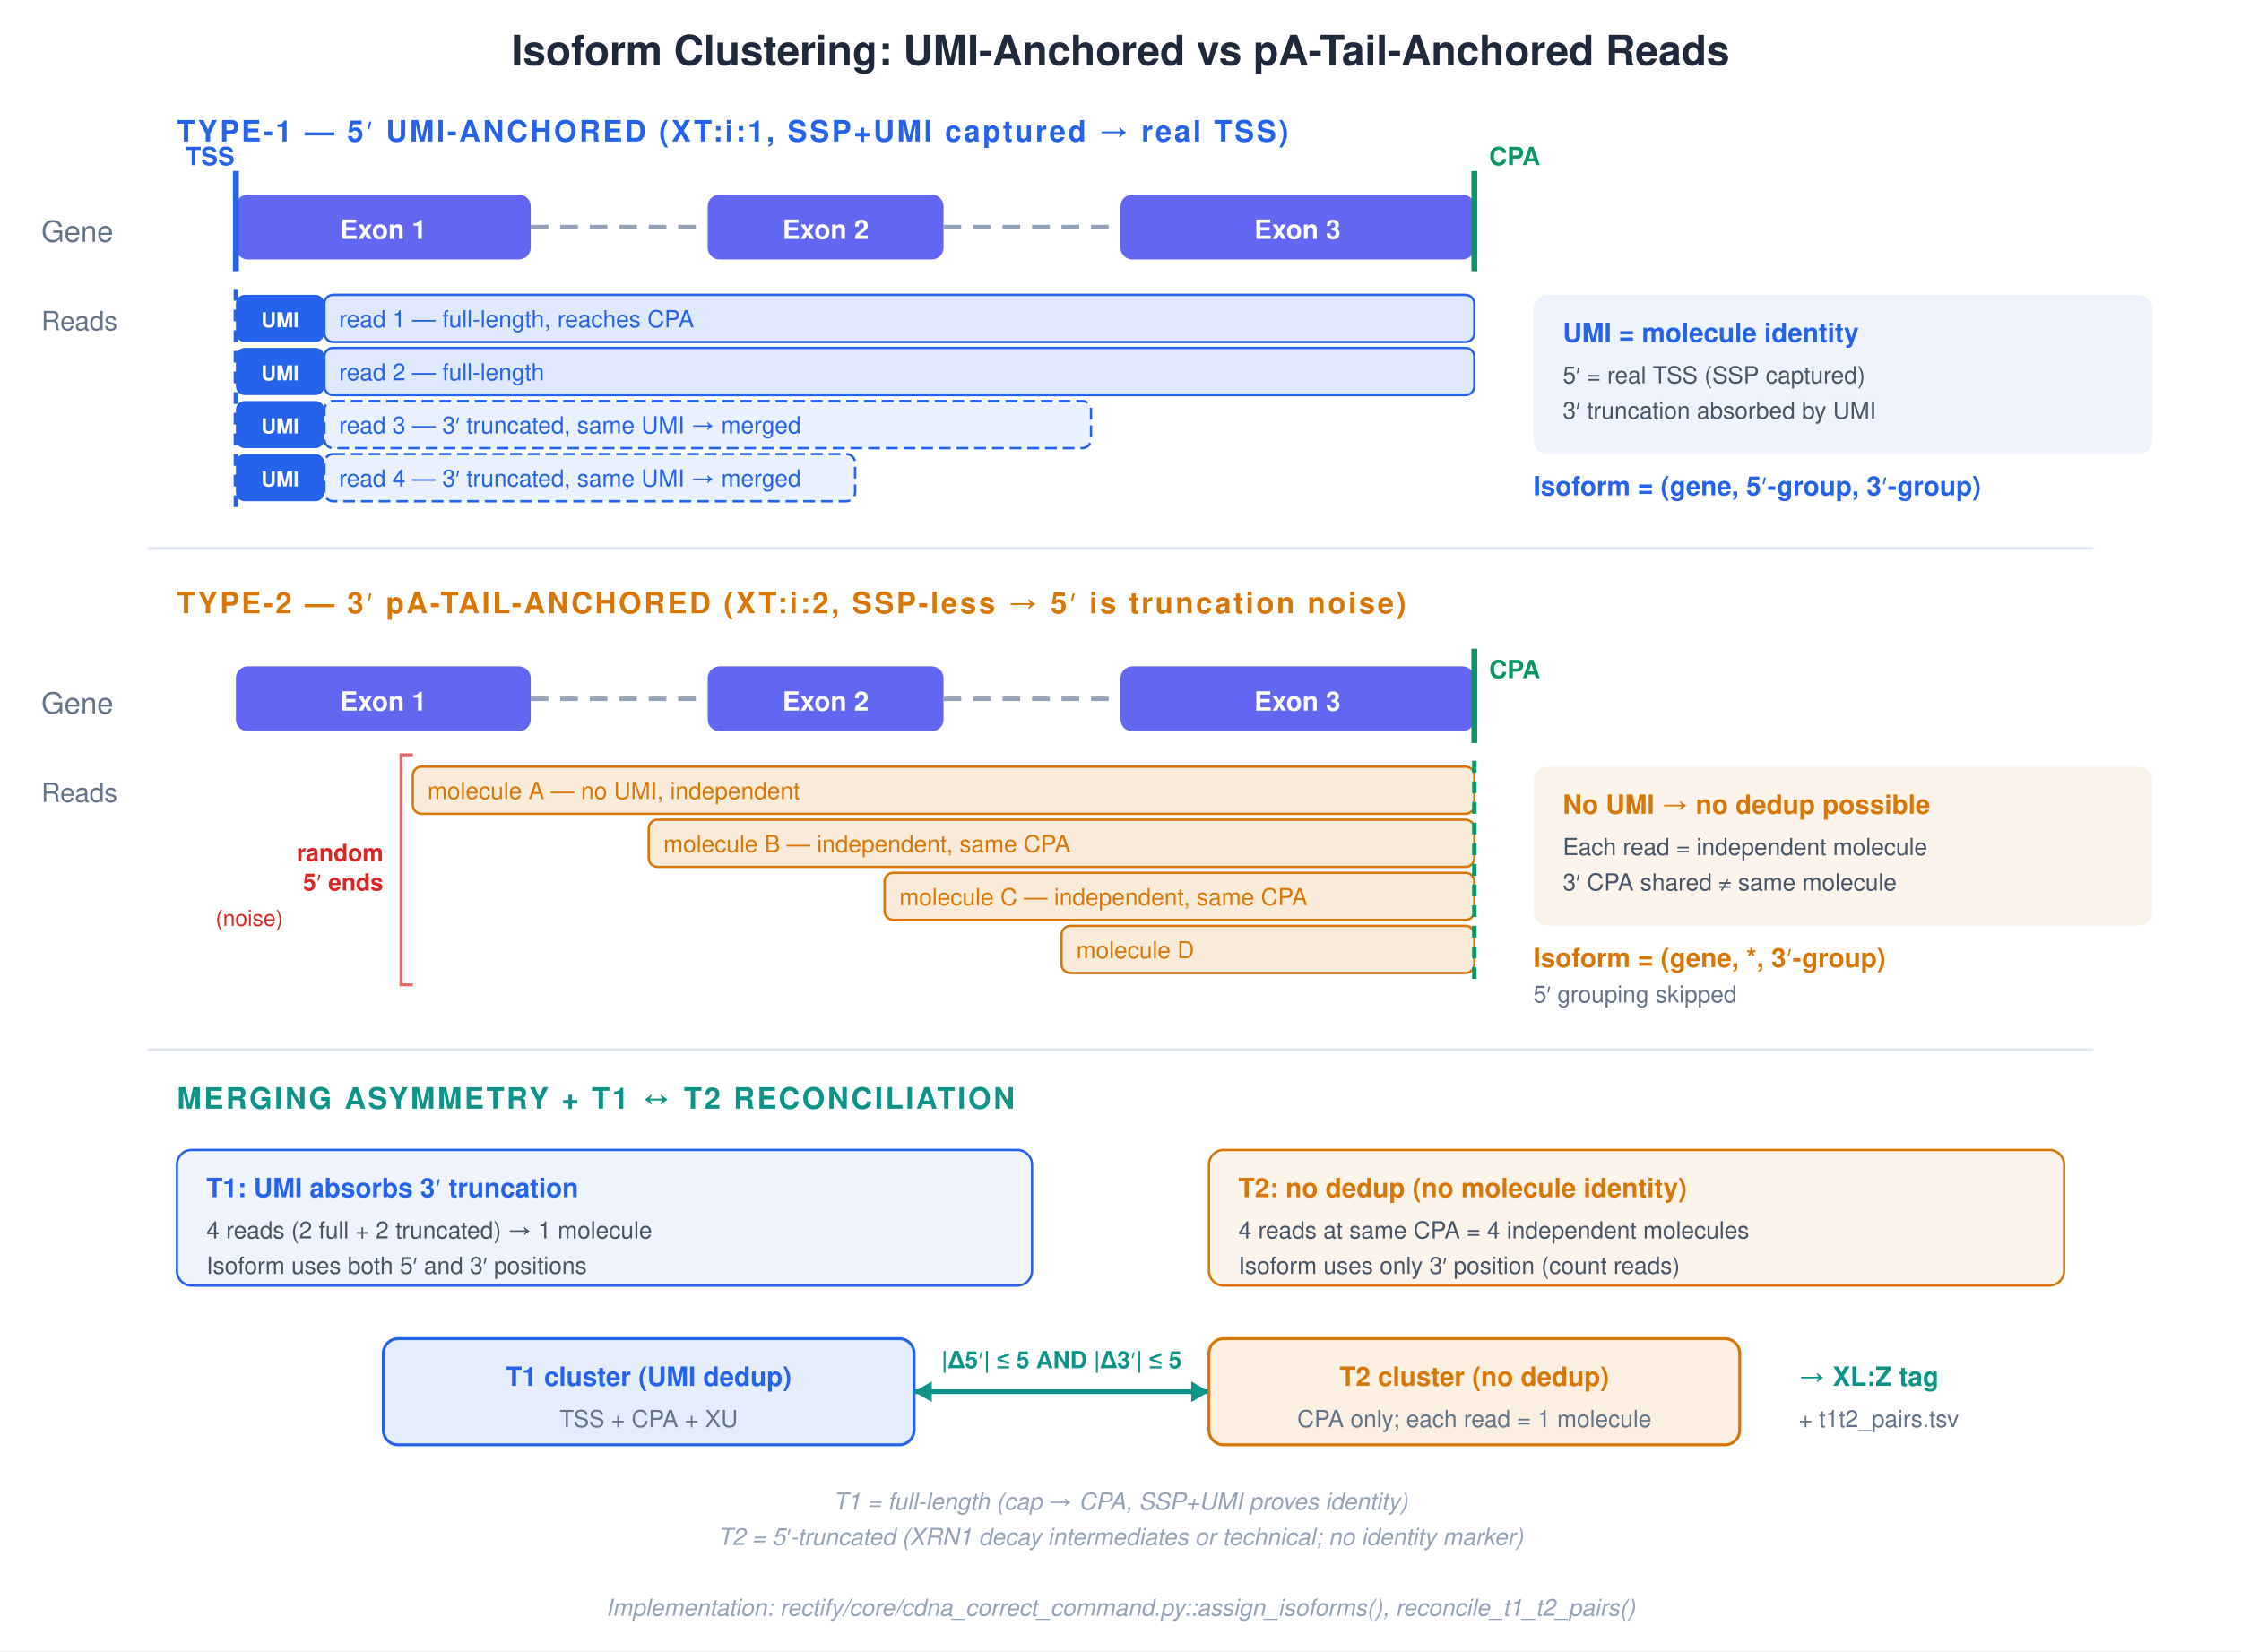
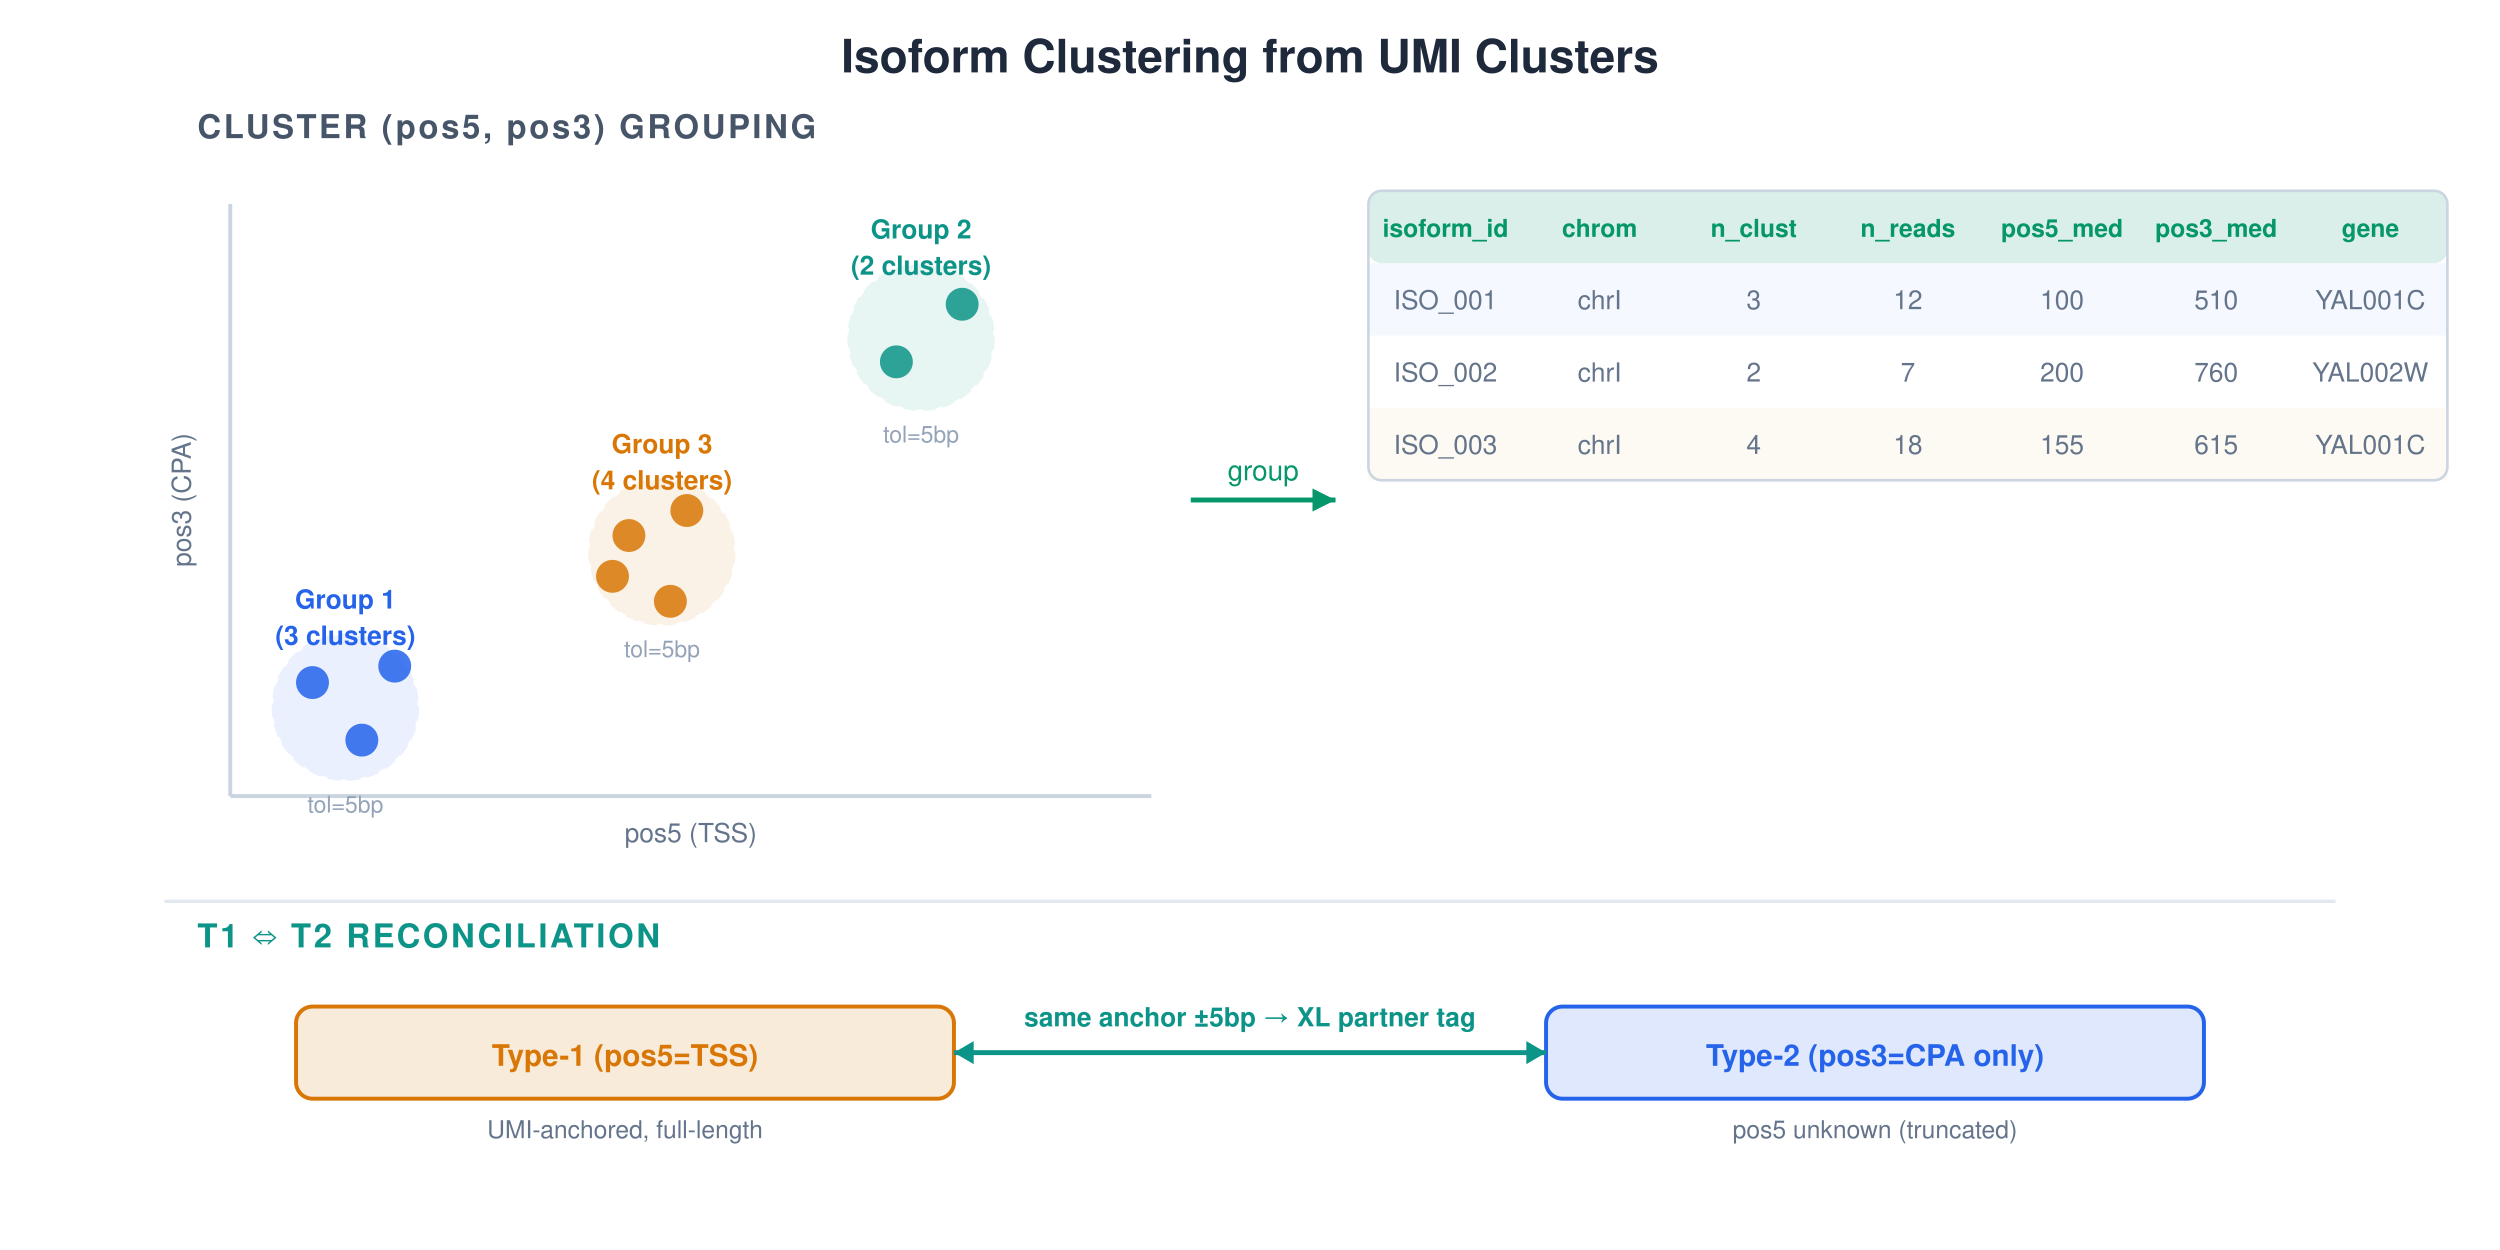
- <svg xmlns="http://www.w3.org/2000/svg" width="760" height="560" viewBox="0 0 760 560">
-   <rect fill="#ffffff" width="760" height="560" />
+ <svg xmlns="http://www.w3.org/2000/svg" width="760" height="380" viewBox="0 0 760 380">
+   <rect fill="#ffffff" width="760" height="380" />
  <g font-family="Helvetica Neue, Helvetica, Arial, sans-serif">
-     <text fill="#1e293b" font-size="14" font-weight="bold" text-anchor="middle" x="380" y="22">Isoform Clustering: UMI-Anchored vs pA-Tail-Anchored Reads</text>
-     <text fill="#2563eb" font-size="10" font-weight="bold" letter-spacing="0.8" x="60" y="48">TYPE-1 — 5′ UMI-ANCHORED  (XT:i:1, SSP+UMI captured → real TSS)</text>
-     <text fill="#64748b" font-size="10" x="14" y="82">Gene</text>
-     <rect x="80" y="66" width="100" height="22" rx="4" fill="#6366f1" />
-     <text fill="#ffffff" font-size="9" font-weight="600" text-anchor="middle" x="130" y="81">Exon 1</text>
-     <line x1="180" y1="77" x2="240" y2="77" stroke="#94a3b8" stroke-width="1.5" stroke-dasharray="6,4" />
-     <rect x="240" y="66" width="80" height="22" rx="4" fill="#6366f1" />
-     <text fill="#ffffff" font-size="9" font-weight="600" text-anchor="middle" x="280" y="81">Exon 2</text>
-     <line x1="320" y1="77" x2="380" y2="77" stroke="#94a3b8" stroke-width="1.5" stroke-dasharray="6,4" />
-     <rect x="380" y="66" width="120" height="22" rx="4" fill="#6366f1" />
-     <text fill="#ffffff" font-size="9" font-weight="600" text-anchor="middle" x="440" y="81">Exon 3</text>
-     <line stroke="#2563eb" stroke-width="2" x1="80" x2="80" y1="58" y2="92" />
-     <text fill="#2563eb" font-size="8.5" font-weight="600" x="63" y="56">TSS</text>
-     <line stroke="#059669" stroke-width="2" x1="500" x2="500" y1="58" y2="92" />
-     <text fill="#059669" font-size="8.5" font-weight="600" x="505" y="56">CPA</text>
-     <text fill="#64748b" font-size="9" x="14" y="112">Reads</text>
-     <rect x="80" y="100" width="30" height="16" rx="3" fill="#2563eb" />
-     <text fill="#ffffff" font-size="7" font-weight="600" text-anchor="middle" x="95" y="111">UMI</text>
-     <rect x="110" y="100" width="390" height="16" rx="3" fill="#2563eb" opacity="0.15" />
-     <rect x="110" y="100" width="390" height="16" rx="3" fill="none" stroke="#2563eb" stroke-width="0.8" />
-     <text fill="#2563eb" font-size="8" x="115" y="111">read 1 — full-length, reaches CPA</text>
-     <rect x="80" y="118" width="30" height="16" rx="3" fill="#2563eb" />
-     <text fill="#ffffff" font-size="7" font-weight="600" text-anchor="middle" x="95" y="129">UMI</text>
-     <rect x="110" y="118" width="390" height="16" rx="3" fill="#2563eb" opacity="0.15" />
-     <rect x="110" y="118" width="390" height="16" rx="3" fill="none" stroke="#2563eb" stroke-width="0.8" />
-     <text fill="#2563eb" font-size="8" x="115" y="129">read 2 — full-length</text>
-     <rect x="80" y="136" width="30" height="16" rx="3" fill="#2563eb" />
-     <text fill="#ffffff" font-size="7" font-weight="600" text-anchor="middle" x="95" y="147">UMI</text>
-     <rect x="110" y="136" width="260" height="16" rx="3" fill="#2563eb" opacity="0.10" />
-     <rect x="110" y="136" width="260" height="16" rx="3" fill="none" stroke="#2563eb" stroke-width="0.8" stroke-dasharray="4,2" />
-     <text fill="#2563eb" font-size="8" x="115" y="147">read 3 — 3′ truncated, same UMI → merged</text>
-     <rect x="80" y="154" width="30" height="16" rx="3" fill="#2563eb" />
-     <text fill="#ffffff" font-size="7" font-weight="600" text-anchor="middle" x="95" y="165">UMI</text>
-     <rect x="110" y="154" width="180" height="16" rx="3" fill="#2563eb" opacity="0.10" />
-     <rect x="110" y="154" width="180" height="16" rx="3" fill="none" stroke="#2563eb" stroke-width="0.8" stroke-dasharray="4,2" />
-     <text fill="#2563eb" font-size="8" x="115" y="165">read 4 — 3′ truncated, same UMI → merged</text>
-     <line stroke="#2563eb" stroke-width="1.5" stroke-dasharray="4,3" x1="80" x2="80" y1="98" y2="174" />
-     <rect x="520" y="100" width="210" height="54" rx="5" fill="#2563eb" opacity="0.08" />
-     <text fill="#2563eb" font-size="9" font-weight="600" x="530" y="116">UMI = molecule identity</text>
-     <text fill="#475569" font-size="8" x="530" y="130">5′ = real TSS (SSP captured)</text>
-     <text fill="#475569" font-size="8" x="530" y="142">3′ truncation absorbed by UMI</text>
-     <text fill="#2563eb" font-size="9" font-weight="600" x="520" y="168">Isoform = (gene, 5′-group, 3′-group)</text>
-     <line stroke="#e2e8f0" stroke-width="1" x1="50" x2="710" y1="186" y2="186" />
-     <text fill="#d97706" font-size="10" font-weight="bold" letter-spacing="0.8" x="60" y="208">TYPE-2 — 3′ pA-TAIL-ANCHORED  (XT:i:2, SSP-less → 5′ is truncation noise)</text>
-     <text fill="#64748b" font-size="10" x="14" y="242">Gene</text>
-     <rect x="80" y="226" width="100" height="22" rx="4" fill="#6366f1" />
-     <text fill="#ffffff" font-size="9" font-weight="600" text-anchor="middle" x="130" y="241">Exon 1</text>
-     <line x1="180" y1="237" x2="240" y2="237" stroke="#94a3b8" stroke-width="1.5" stroke-dasharray="6,4" />
-     <rect x="240" y="226" width="80" height="22" rx="4" fill="#6366f1" />
-     <text fill="#ffffff" font-size="9" font-weight="600" text-anchor="middle" x="280" y="241">Exon 2</text>
-     <line x1="320" y1="237" x2="380" y2="237" stroke="#94a3b8" stroke-width="1.5" stroke-dasharray="6,4" />
-     <rect x="380" y="226" width="120" height="22" rx="4" fill="#6366f1" />
-     <text fill="#ffffff" font-size="9" font-weight="600" text-anchor="middle" x="440" y="241">Exon 3</text>
-     <line stroke="#059669" stroke-width="2" x1="500" x2="500" y1="220" y2="252" />
-     <text fill="#059669" font-size="8.5" font-weight="600" x="505" y="230">CPA</text>
-     <text fill="#64748b" font-size="9" x="14" y="272">Reads</text>
-     <rect x="140" y="260" width="360" height="16" rx="3" fill="#d97706" opacity="0.15" />
-     <rect x="140" y="260" width="360" height="16" rx="3" fill="none" stroke="#d97706" stroke-width="0.8" />
-     <text fill="#d97706" font-size="8" x="145" y="271">molecule A — no UMI, independent</text>
-     <rect x="220" y="278" width="280" height="16" rx="3" fill="#d97706" opacity="0.15" />
-     <rect x="220" y="278" width="280" height="16" rx="3" fill="none" stroke="#d97706" stroke-width="0.8" />
-     <text fill="#d97706" font-size="8" x="225" y="289">molecule B — independent, same CPA</text>
-     <rect x="300" y="296" width="200" height="16" rx="3" fill="#d97706" opacity="0.15" />
-     <rect x="300" y="296" width="200" height="16" rx="3" fill="none" stroke="#d97706" stroke-width="0.8" />
-     <text fill="#d97706" font-size="8" x="305" y="307">molecule C — independent, same CPA</text>
-     <rect x="360" y="314" width="140" height="16" rx="3" fill="#d97706" opacity="0.15" />
-     <rect x="360" y="314" width="140" height="16" rx="3" fill="none" stroke="#d97706" stroke-width="0.8" />
-     <text fill="#d97706" font-size="8" x="365" y="325">molecule D</text>
-     <line stroke="#059669" stroke-width="1.5" stroke-dasharray="4,3" x1="500" x2="500" y1="258" y2="334" />
-     <path d="M140,256 L136,256 L136,334 L140,334" fill="none" stroke="#dc2626" stroke-width="1" opacity="0.7" />
-     <text fill="#dc2626" font-size="8" font-weight="600" x="130" y="292" text-anchor="end">random</text>
-     <text fill="#dc2626" font-size="8" font-weight="600" x="130" y="302" text-anchor="end">5′ ends</text>
-     <text fill="#dc2626" font-size="7.5" x="96" y="314" text-anchor="end">(noise)</text>
-     <rect x="520" y="260" width="210" height="54" rx="5" fill="#d97706" opacity="0.08" />
-     <text fill="#d97706" font-size="9" font-weight="600" x="530" y="276">No UMI → no dedup possible</text>
-     <text fill="#475569" font-size="8" x="530" y="290">Each read = independent molecule</text>
-     <text fill="#475569" font-size="8" x="530" y="302">3′ CPA shared ≠ same molecule</text>
-     <text fill="#d97706" font-size="9" font-weight="600" x="520" y="328">Isoform = (gene, *, 3′-group)</text>
-     <text fill="#64748b" font-size="8" x="520" y="340">5′ grouping skipped</text>
-     <line stroke="#e2e8f0" stroke-width="1" x1="50" x2="710" y1="356" y2="356" />
-     <text fill="#0d9488" font-size="10" font-weight="bold" letter-spacing="0.8" x="60" y="376">MERGING ASYMMETRY + T1 ↔ T2 RECONCILIATION</text>
-     <rect x="60" y="390" width="290" height="46" rx="5" fill="#2563eb" opacity="0.08" />
-     <rect x="60" y="390" width="290" height="46" rx="5" fill="none" stroke="#2563eb" stroke-width="0.8" />
-     <text fill="#2563eb" font-size="9" font-weight="600" x="70" y="406">T1: UMI absorbs 3′ truncation</text>
-     <text fill="#475569" font-size="8" x="70" y="420">4 reads (2 full + 2 truncated) → 1 molecule</text>
-     <text fill="#475569" font-size="8" x="70" y="432">Isoform uses both 5′ and 3′ positions</text>
-     <rect x="410" y="390" width="290" height="46" rx="5" fill="#d97706" opacity="0.08" />
-     <rect x="410" y="390" width="290" height="46" rx="5" fill="none" stroke="#d97706" stroke-width="0.8" />
-     <text fill="#d97706" font-size="9" font-weight="600" x="420" y="406">T2: no dedup (no molecule identity)</text>
-     <text fill="#475569" font-size="8" x="420" y="420">4 reads at same CPA = 4 independent molecules</text>
-     <text fill="#475569" font-size="8" x="420" y="432">Isoform uses only 3′ position (count reads)</text>
-     <rect x="130" y="454" width="180" height="36" rx="5" fill="#2563eb" opacity="0.12" />
-     <rect x="130" y="454" width="180" height="36" rx="5" fill="none" stroke="#2563eb" stroke-width="1" />
-     <text fill="#2563eb" font-size="9" font-weight="600" text-anchor="middle" x="220" y="470">T1 cluster (UMI dedup)</text>
-     <text fill="#64748b" font-size="8" text-anchor="middle" x="220" y="484">TSS + CPA + XU</text>
-     <line x1="310" y1="472" x2="410" y2="472" stroke="#0d9488" stroke-width="1.5" />
-     <polygon fill="#0d9488" points="410,472 404,468.5 404,475.5" />
-     <line x1="410" y1="472" x2="310" y2="472" stroke="#0d9488" stroke-width="1.5" />
-     <polygon fill="#0d9488" points="310,472 316,468.5 316,475.5" />
-     <text fill="#0d9488" font-size="8" font-weight="600" text-anchor="middle" x="360" y="464">|Δ5′| ≤ 5 AND |Δ3′| ≤ 5</text>
-     <rect x="410" y="454" width="180" height="36" rx="5" fill="#d97706" opacity="0.12" />
-     <rect x="410" y="454" width="180" height="36" rx="5" fill="none" stroke="#d97706" stroke-width="1" />
-     <text fill="#d97706" font-size="9" font-weight="600" text-anchor="middle" x="500" y="470">T2 cluster (no dedup)</text>
-     <text fill="#64748b" font-size="8" text-anchor="middle" x="500" y="484">CPA only; each read = 1 molecule</text>
-     <text fill="#0d9488" font-size="9" font-weight="600" x="610" y="470">→ XL:Z tag</text>
-     <text fill="#64748b" font-size="8" x="610" y="484">+ t1t2_pairs.tsv</text>
-     <text fill="#94a3b8" font-size="8" font-style="italic" text-anchor="middle" x="380" y="512">T1 = full-length (cap → CPA, SSP+UMI proves identity)</text>
-     <text fill="#94a3b8" font-size="8" font-style="italic" text-anchor="middle" x="380" y="524">T2 = 5′-truncated (XRN1 decay intermediates or technical; no identity marker)</text>
-     <text fill="#94a3b8" font-size="8" font-style="italic" text-anchor="middle" x="380" y="548">Implementation: rectify/core/cdna_correct_command.py::assign_isoforms(), reconcile_t1_t2_pairs()</text>
+     <text fill="#1e293b" font-size="14" font-weight="bold" text-anchor="middle" x="380" y="22">Isoform Clustering from UMI Clusters</text>
+     <text fill="#475569" font-size="10" font-weight="bold" letter-spacing="0.8" x="60" y="42">CLUSTER (pos5, pos3) GROUPING</text>
+     <line x1="70" x2="70" y1="62" y2="242" stroke="#cbd5e1" stroke-width="1.2" />
+     <line x1="70" x2="350" y1="242" y2="242" stroke="#cbd5e1" stroke-width="1.2" />
+     <text fill="#64748b" font-size="8" text-anchor="middle" x="210" y="256">pos5 (TSS)</text>
+     <text fill="#64748b" font-size="8" text-anchor="middle" transform="rotate(-90,58,152)" x="58" y="152">pos3 (CPA)</text>
+     <ellipse cx="105.0" cy="215.0" rx="22" ry="22" fill="#2563eb" opacity="0.10" stroke="#2563eb" stroke-width="0.8" stroke-dasharray="4,2" />
+     <circle cx="95.0" cy="207.5" r="5" fill="#2563eb" opacity="0.85" />
+     <circle cx="110.0" cy="225.0" r="5" fill="#2563eb" opacity="0.85" />
+     <circle cx="120.0" cy="202.5" r="5" fill="#2563eb" opacity="0.85" />
+     <text fill="#2563eb" font-size="8" font-weight="600" text-anchor="middle" x="105.0" y="185.0">Group 1</text>
+     <text fill="#2563eb" font-size="8" font-weight="600" text-anchor="middle" x="105.0" y="196.0">(3 clusters)</text>
+     <text fill="#94a3b8" font-size="7" text-anchor="middle" x="105.0" y="247.0">tol=5bp</text>
+     <ellipse cx="280.0" cy="102.5" rx="22" ry="22" fill="#0d9488" opacity="0.10" stroke="#0d9488" stroke-width="0.8" stroke-dasharray="4,2" />
+     <circle cx="272.5" cy="110.0" r="5" fill="#0d9488" opacity="0.85" />
+     <circle cx="292.5" cy="92.5" r="5" fill="#0d9488" opacity="0.85" />
+     <text fill="#0d9488" font-size="8" font-weight="600" text-anchor="middle" x="280.0" y="72.5">Group 2</text>
+     <text fill="#0d9488" font-size="8" font-weight="600" text-anchor="middle" x="280.0" y="83.5">(2 clusters)</text>
+     <text fill="#94a3b8" font-size="7" text-anchor="middle" x="280.0" y="134.5">tol=5bp</text>
+     <ellipse cx="201.2" cy="167.8" rx="22" ry="22" fill="#d97706" opacity="0.10" stroke="#d97706" stroke-width="0.8" stroke-dasharray="4,2" />
+     <circle cx="186.2" cy="175.2" r="5" fill="#d97706" opacity="0.85" />
+     <circle cx="208.8" cy="155.2" r="5" fill="#d97706" opacity="0.85" />
+     <circle cx="203.8" cy="182.8" r="5" fill="#d97706" opacity="0.85" />
+     <circle cx="191.2" cy="162.8" r="5" fill="#d97706" opacity="0.85" />
+     <text fill="#d97706" font-size="8" font-weight="600" text-anchor="middle" x="201.25" y="137.75">Group 3</text>
+     <text fill="#d97706" font-size="8" font-weight="600" text-anchor="middle" x="201.25" y="148.75">(4 clusters)</text>
+     <text fill="#94a3b8" font-size="7" text-anchor="middle" x="201.25" y="199.75">tol=5bp</text>
+     <line stroke="#059669" stroke-width="1.5" x1="362" x2="406" y1="152" y2="152" />
+     <polygon fill="#059669" points="406,152 399,148.5 399,155.5" />
+     <text fill="#059669" font-size="8.5" text-anchor="middle" x="384.0" y="146">group</text>
+     <rect x="416" y="58" width="328" height="22" rx="4" fill="#059669" opacity="0.15" />
+     <text fill="#059669" font-size="7.5" font-weight="600" text-anchor="middle" x="439.429" y="72">isoform_id</text>
+     <text fill="#059669" font-size="7.5" font-weight="600" text-anchor="middle" x="486.286" y="72">chrom</text>
+     <text fill="#059669" font-size="7.5" font-weight="600" text-anchor="middle" x="533.143" y="72">n_clust</text>
+     <text fill="#059669" font-size="7.5" font-weight="600" text-anchor="middle" x="580.0" y="72">n_reads</text>
+     <text fill="#059669" font-size="7.5" font-weight="600" text-anchor="middle" x="626.857" y="72">pos5_med</text>
+     <text fill="#059669" font-size="7.5" font-weight="600" text-anchor="middle" x="673.714" y="72">pos3_med</text>
+     <text fill="#059669" font-size="7.5" font-weight="600" text-anchor="middle" x="720.571" y="72">gene</text>
+     <rect x="416" y="80" width="328" height="22" fill="#2563eb" opacity="0.05" />
+     <text fill="#64748b" font-size="8" text-anchor="middle" x="439.429" y="94">ISO_001</text>
+     <text fill="#64748b" font-size="8" text-anchor="middle" x="486.286" y="94">chrI</text>
+     <text fill="#64748b" font-size="8" text-anchor="middle" x="533.143" y="94">3</text>
+     <text fill="#64748b" font-size="8" text-anchor="middle" x="580.0" y="94">12</text>
+     <text fill="#64748b" font-size="8" text-anchor="middle" x="626.857" y="94">100</text>
+     <text fill="#64748b" font-size="8" text-anchor="middle" x="673.714" y="94">510</text>
+     <text fill="#64748b" font-size="8" text-anchor="middle" x="720.571" y="94">YAL001C</text>
+     <rect x="416" y="102" width="328" height="22" fill="#0d9488" opacity="0" />
+     <text fill="#64748b" font-size="8" text-anchor="middle" x="439.429" y="116">ISO_002</text>
+     <text fill="#64748b" font-size="8" text-anchor="middle" x="486.286" y="116">chrI</text>
+     <text fill="#64748b" font-size="8" text-anchor="middle" x="533.143" y="116">2</text>
+     <text fill="#64748b" font-size="8" text-anchor="middle" x="580.0" y="116">7</text>
+     <text fill="#64748b" font-size="8" text-anchor="middle" x="626.857" y="116">200</text>
+     <text fill="#64748b" font-size="8" text-anchor="middle" x="673.714" y="116">760</text>
+     <text fill="#64748b" font-size="8" text-anchor="middle" x="720.571" y="116">YAL002W</text>
+     <rect x="416" y="124" width="328" height="22" fill="#d97706" opacity="0.05" />
+     <text fill="#64748b" font-size="8" text-anchor="middle" x="439.429" y="138">ISO_003</text>
+     <text fill="#64748b" font-size="8" text-anchor="middle" x="486.286" y="138">chrI</text>
+     <text fill="#64748b" font-size="8" text-anchor="middle" x="533.143" y="138">4</text>
+     <text fill="#64748b" font-size="8" text-anchor="middle" x="580.0" y="138">18</text>
+     <text fill="#64748b" font-size="8" text-anchor="middle" x="626.857" y="138">155</text>
+     <text fill="#64748b" font-size="8" text-anchor="middle" x="673.714" y="138">615</text>
+     <text fill="#64748b" font-size="8" text-anchor="middle" x="720.571" y="138">YAL001C</text>
+     <rect x="416" y="58" width="328" height="88" rx="4" fill="none" stroke="#cbd5e1" stroke-width="0.8" />
+     <line stroke="#e2e8f0" stroke-width="1" x1="50" x2="710" y1="274" y2="274" />
+     <text fill="#0d9488" font-size="10" font-weight="bold" letter-spacing="0.8" x="60" y="288">T1 ⇔ T2 RECONCILIATION</text>
+     <rect x="90" y="306" width="200" height="28" rx="5" fill="#d97706" opacity="0.15" />
+     <rect x="90" y="306" width="200" height="28" rx="5" fill="none" stroke="#d97706" stroke-width="1.2" />
+     <text fill="#d97706" font-size="9" font-weight="600" text-anchor="middle" x="190.0" y="324.0">Type-1 (pos5=TSS)</text>
+     <text fill="#64748b" font-size="7.5" text-anchor="middle" x="190" y="346">UMI-anchored, full-length</text>
+     <rect x="470" y="306" width="200" height="28" rx="5" fill="#2563eb" opacity="0.15" />
+     <rect x="470" y="306" width="200" height="28" rx="5" fill="none" stroke="#2563eb" stroke-width="1.2" />
+     <text fill="#2563eb" font-size="9" font-weight="600" text-anchor="middle" x="570.0" y="324.0">Type-2 (pos3=CPA only)</text>
+     <text fill="#64748b" font-size="7.5" text-anchor="middle" x="570" y="346">pos5 unknown (truncated)</text>
+     <line x1="290" x2="470" y1="320" y2="320" stroke="#0d9488" stroke-width="1.5" />
+     <polygon fill="#0d9488" points="470,320 464,316.5 464,323.5" />
+     <polygon fill="#0d9488" points="290,320 296,316.5 296,323.5" />
+     <text fill="#0d9488" font-size="8" font-weight="600" text-anchor="middle" x="380" y="312">same anchor ±5bp → XL partner tag</text>
  </g>
</svg>
